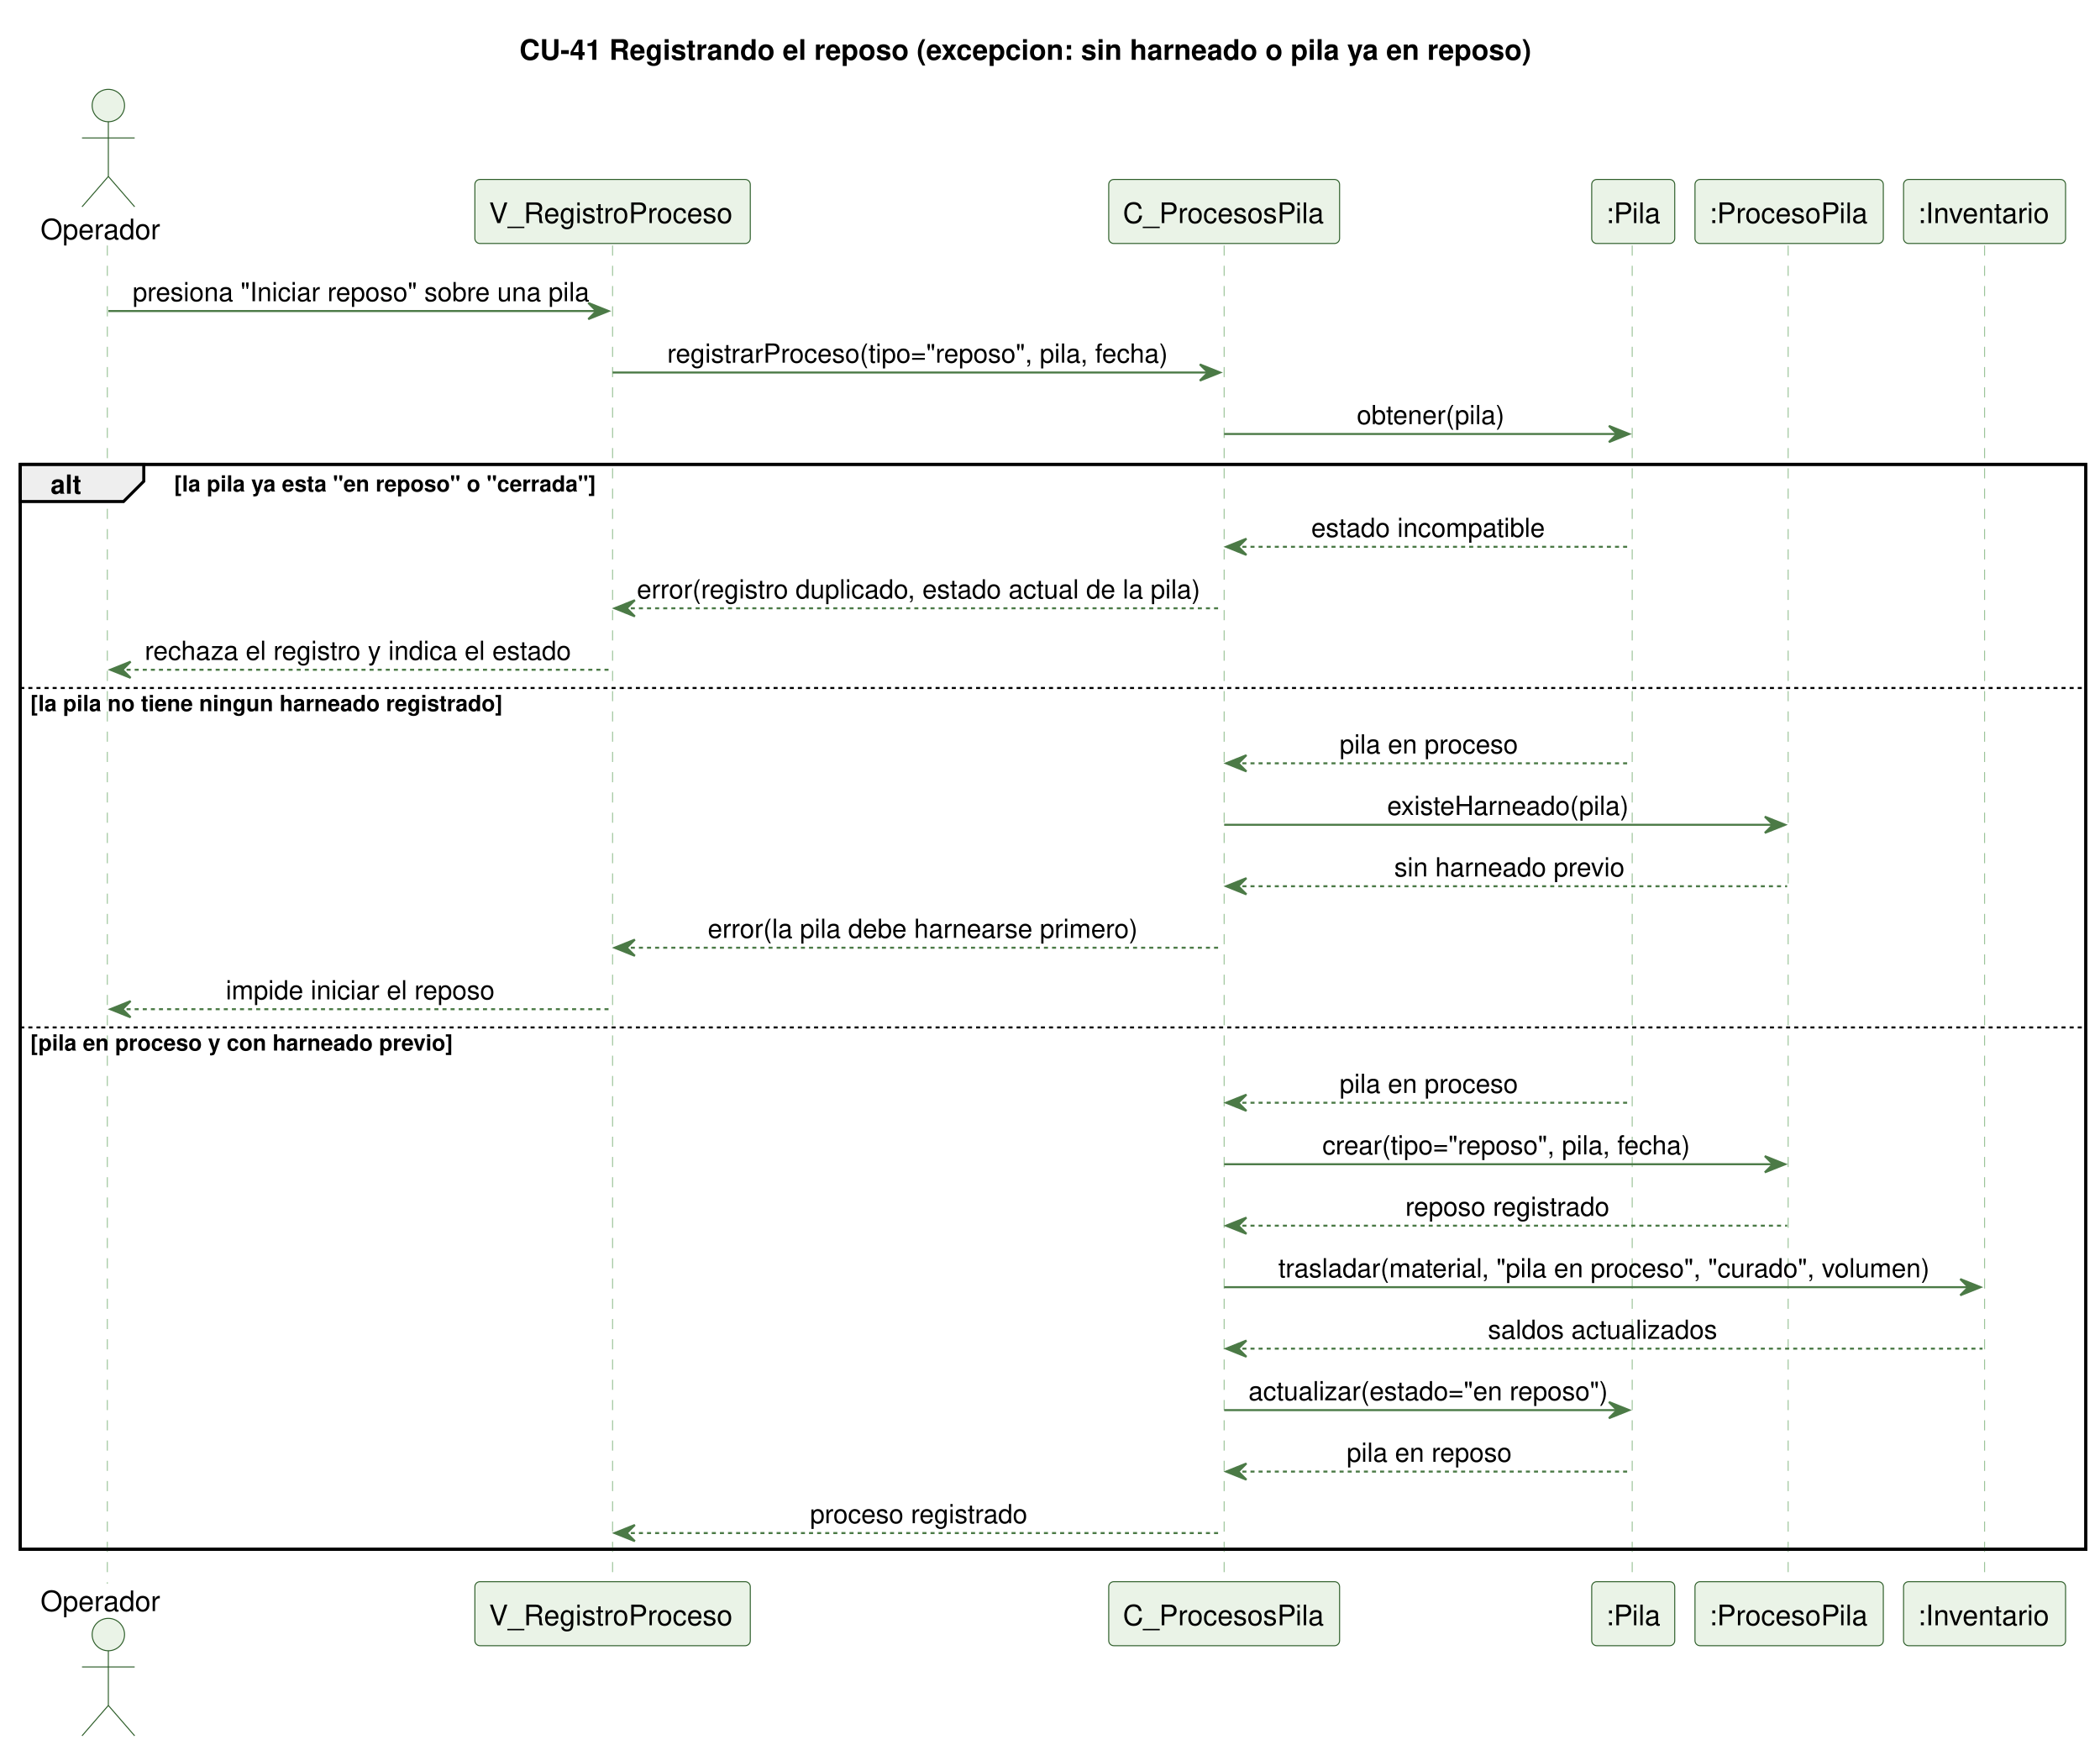
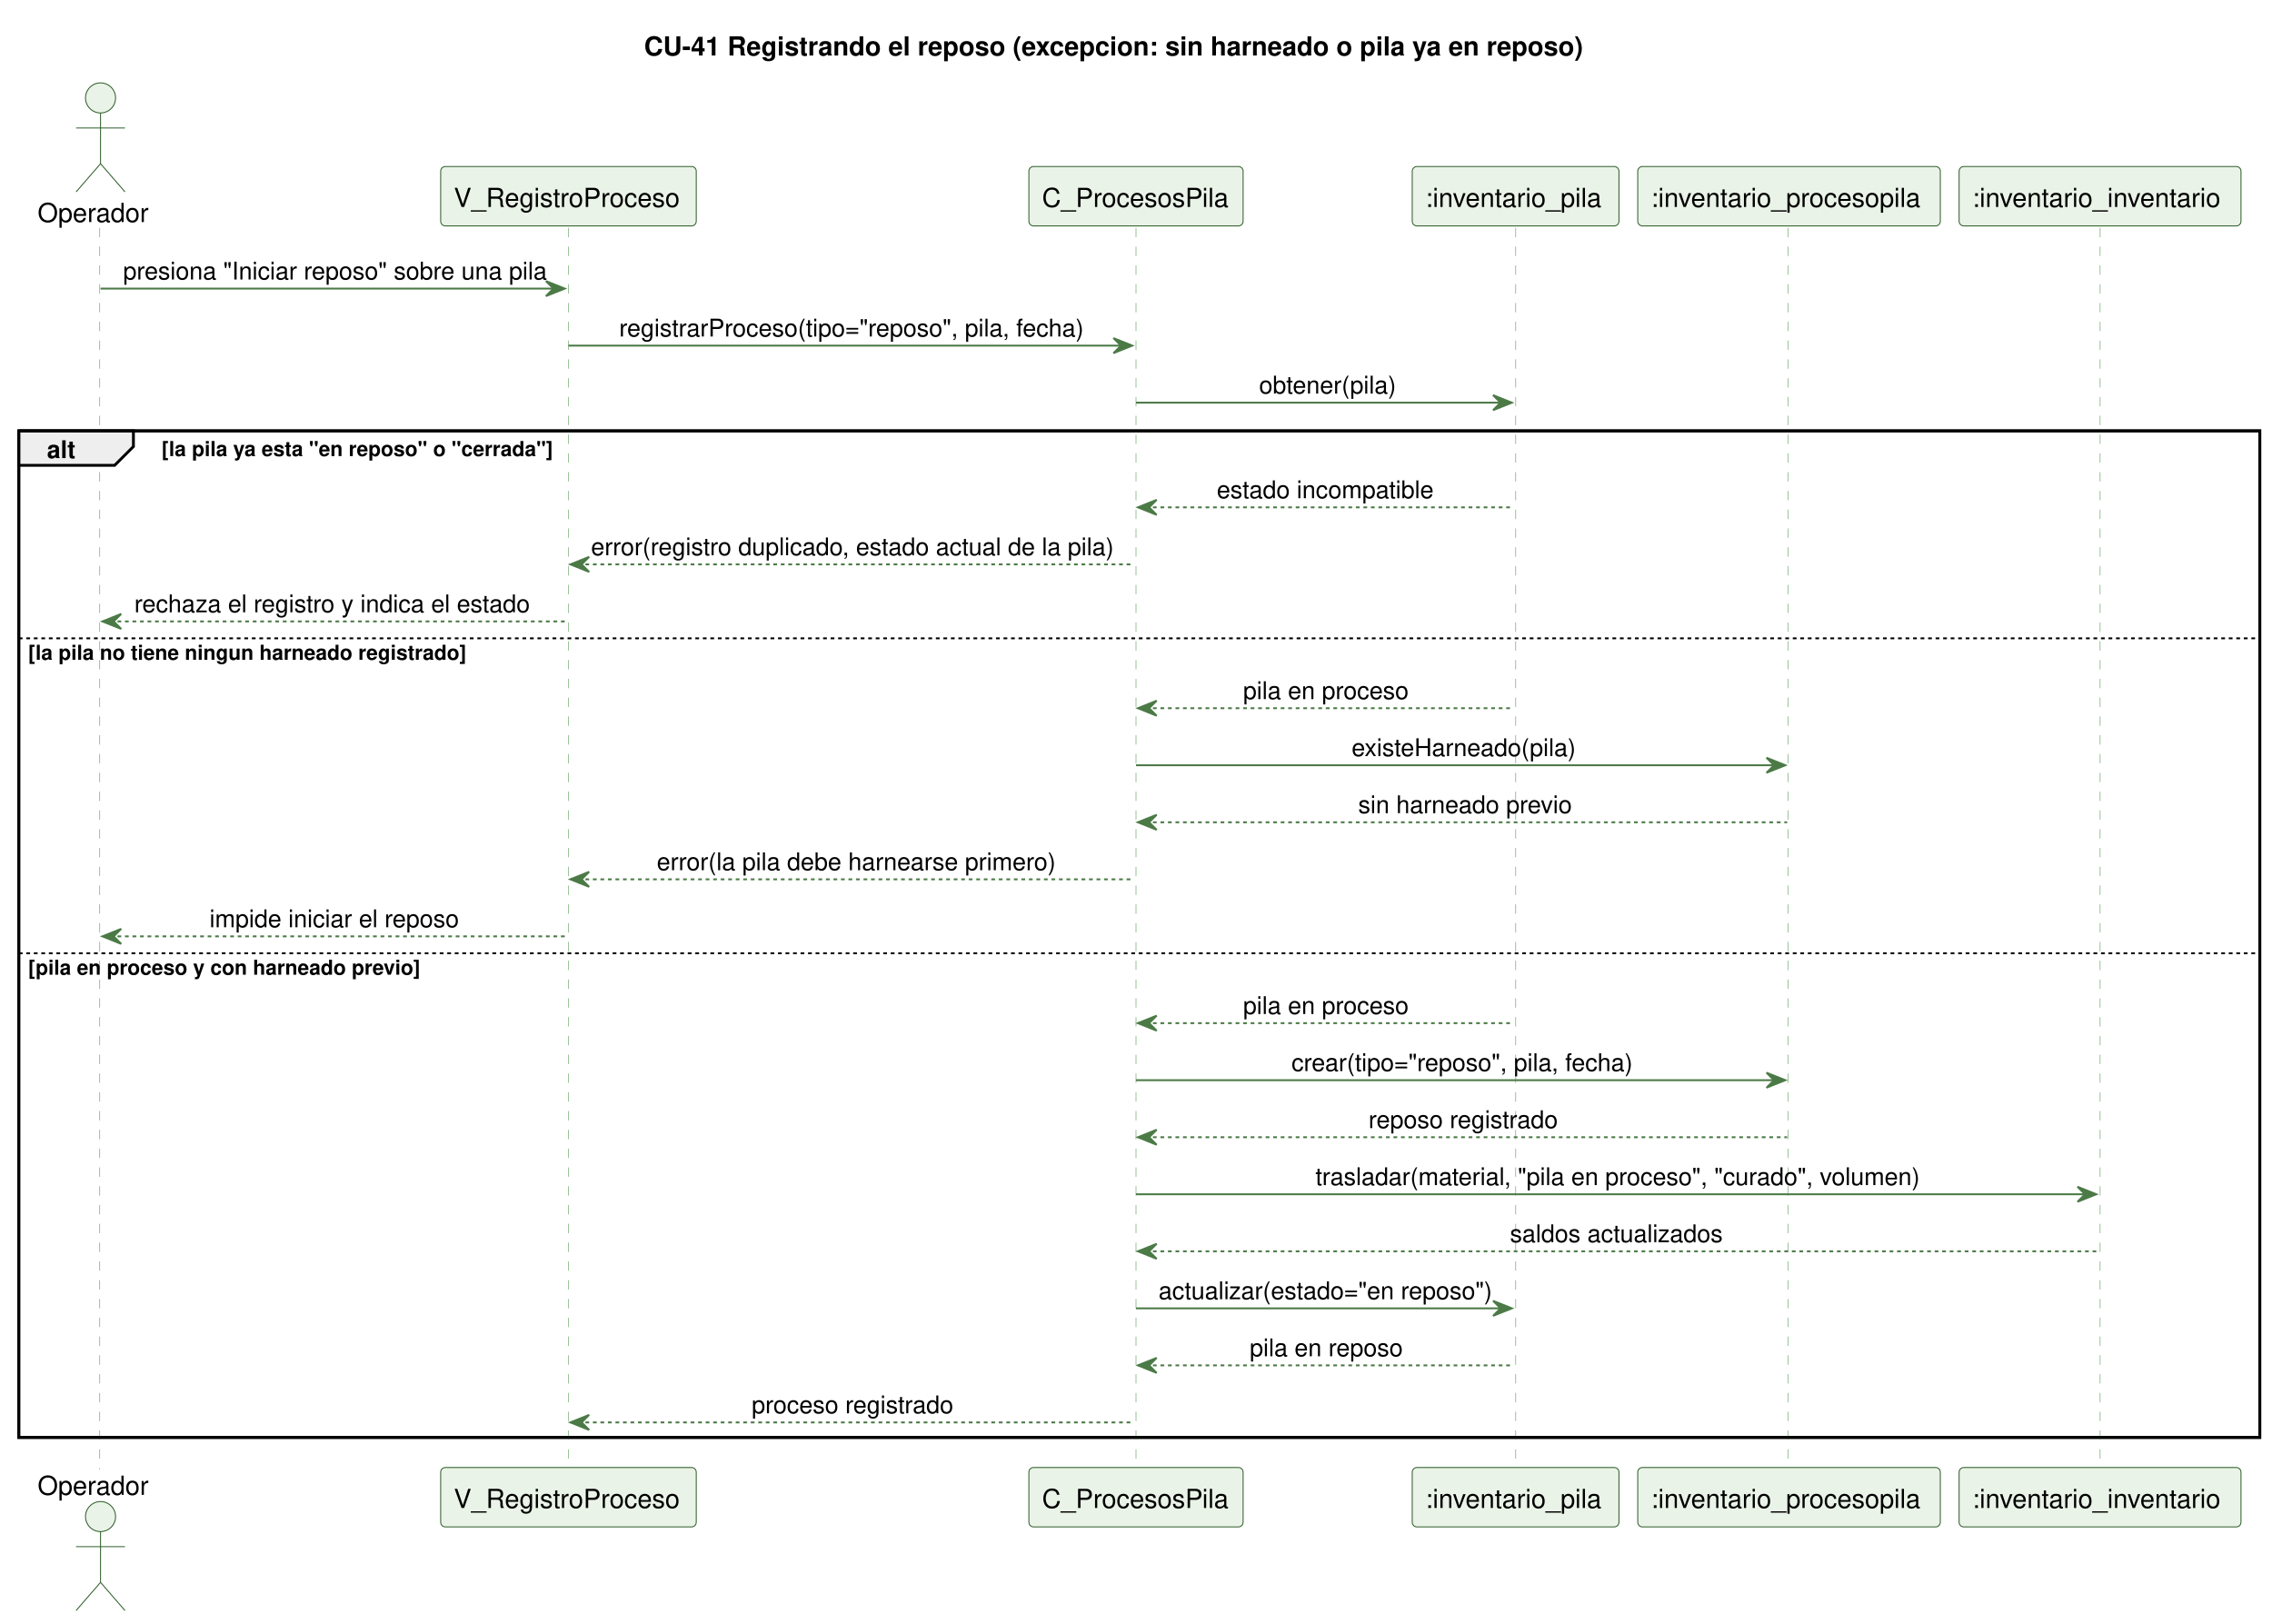
- <svg xmlns="http://www.w3.org/2000/svg" contentStyleType="text/css" height="864px" preserveAspectRatio="none" style="width:1037px;height:864px;background:#FFFFFF;" version="1.1" viewBox="0 0 1037 864" width="1037px" zoomAndPan="magnify">
+ <svg xmlns="http://www.w3.org/2000/svg" contentStyleType="text/css" height="864px" preserveAspectRatio="none" style="width:1209px;height:864px;background:#FFFFFF;" version="1.1" viewBox="0 0 1209 864" width="1209px" zoomAndPan="magnify">
  <defs />
  <g>
-     <text fill="#000000" font-family="Helvetica" font-size="14" font-weight="bold" lengthAdjust="spacing" textLength="526" x="256.5" y="29.533">CU-41 Registrando el reposo (excepcion: sin harneado o pila ya en reposo)</text>
-     <rect fill="none" height="535.648" style="stroke:#000000;stroke-width:1.5;" width="1020" x="10" y="229.273" />
+     <text fill="#000000" font-family="Helvetica" font-size="14" font-weight="bold" lengthAdjust="spacing" textLength="526" x="342.75" y="29.533">CU-41 Registrando el reposo (excepcion: sin harneado o pila ya en reposo)</text>
+     <rect fill="none" height="535.648" style="stroke:#000000;stroke-width:1.5;" width="1192.5" x="10" y="229.273" />
    <line style="stroke:#9CC49A;stroke-width:0.5;stroke-dasharray:5.0,5.0;" x1="53" x2="53" y1="121.219" y2="781.922" />
    <line style="stroke:#9CC49A;stroke-width:0.5;stroke-dasharray:5.0,5.0;" x1="302.5" x2="302.5" y1="121.219" y2="781.922" />
    <line style="stroke:#9CC49A;stroke-width:0.5;stroke-dasharray:5.0,5.0;" x1="604.5" x2="604.5" y1="121.219" y2="781.922" />
-     <line style="stroke:#9CC49A;stroke-width:0.5;stroke-dasharray:5.0,5.0;" x1="806" x2="806" y1="121.219" y2="781.922" />
-     <line style="stroke:#9CC49A;stroke-width:0.5;stroke-dasharray:5.0,5.0;" x1="883" x2="883" y1="121.219" y2="781.922" />
-     <line style="stroke:#9CC49A;stroke-width:0.5;stroke-dasharray:5.0,5.0;" x1="980" x2="980" y1="121.219" y2="781.922" />
+     <line style="stroke:#9CC49A;stroke-width:0.5;stroke-dasharray:5.0,5.0;" x1="806.5" x2="806.5" y1="121.219" y2="781.922" />
+     <line style="stroke:#9CC49A;stroke-width:0.5;stroke-dasharray:5.0,5.0;" x1="951.5" x2="951.5" y1="121.219" y2="781.922" />
+     <line style="stroke:#9CC49A;stroke-width:0.5;stroke-dasharray:5.0,5.0;" x1="1117.5" x2="1117.5" y1="121.219" y2="781.922" />
    <text fill="#000000" font-family="Helvetica" font-size="14" lengthAdjust="spacing" textLength="61" x="20" y="118.143">Operador</text>
    <ellipse cx="53.5" cy="52.109" fill="#EAF3E7" rx="8" ry="8" style="stroke:#2E5E2A;stroke-width:0.5;" />
    <path d="M53.5,60.109 L53.5,87.109 M40.5,68.109 L66.5,68.109 M53.5,87.109 L40.5,102.109 M53.5,87.109 L66.5,102.109 " fill="none" style="stroke:#2E5E2A;stroke-width:0.5;" />
    <text fill="#000000" font-family="Helvetica" font-size="14" lengthAdjust="spacing" textLength="61" x="20" y="795.455">Operador</text>
    <ellipse cx="53.5" cy="807.031" fill="#EAF3E7" rx="8" ry="8" style="stroke:#2E5E2A;stroke-width:0.5;" />
    <path d="M53.5,815.031 L53.5,842.031 M40.5,823.031 L66.5,823.031 M53.5,842.031 L40.5,857.031 M53.5,842.031 L66.5,857.031 " fill="none" style="stroke:#2E5E2A;stroke-width:0.5;" />
    <rect fill="#EAF3E7" height="31.609" rx="2.5" ry="2.5" style="stroke:#2E5E2A;stroke-width:0.5;" width="136" x="234.5" y="88.609" />
    <text fill="#000000" font-family="Helvetica" font-size="14" lengthAdjust="spacing" textLength="122" x="241.5" y="110.143">V_RegistroProceso</text>
    <rect fill="#EAF3E7" height="31.609" rx="2.5" ry="2.5" style="stroke:#2E5E2A;stroke-width:0.5;" width="136" x="234.5" y="780.922" />
    <text fill="#000000" font-family="Helvetica" font-size="14" lengthAdjust="spacing" textLength="122" x="241.5" y="802.455">V_RegistroProceso</text>
    <rect fill="#EAF3E7" height="31.609" rx="2.5" ry="2.5" style="stroke:#2E5E2A;stroke-width:0.5;" width="114" x="547.5" y="88.609" />
    <text fill="#000000" font-family="Helvetica" font-size="14" lengthAdjust="spacing" textLength="100" x="554.5" y="110.143">C_ProcesosPila</text>
    <rect fill="#EAF3E7" height="31.609" rx="2.5" ry="2.5" style="stroke:#2E5E2A;stroke-width:0.5;" width="114" x="547.5" y="780.922" />
    <text fill="#000000" font-family="Helvetica" font-size="14" lengthAdjust="spacing" textLength="100" x="554.5" y="802.455">C_ProcesosPila</text>
-     <rect fill="#EAF3E7" height="31.609" rx="2.5" ry="2.5" style="stroke:#2E5E2A;stroke-width:0.5;" width="41" x="786" y="88.609" />
-     <text fill="#000000" font-family="Helvetica" font-size="14" lengthAdjust="spacing" textLength="27" x="793" y="110.143">:Pila</text>
-     <rect fill="#EAF3E7" height="31.609" rx="2.5" ry="2.5" style="stroke:#2E5E2A;stroke-width:0.5;" width="41" x="786" y="780.922" />
-     <text fill="#000000" font-family="Helvetica" font-size="14" lengthAdjust="spacing" textLength="27" x="793" y="802.455">:Pila</text>
-     <rect fill="#EAF3E7" height="31.609" rx="2.5" ry="2.5" style="stroke:#2E5E2A;stroke-width:0.5;" width="93" x="837" y="88.609" />
-     <text fill="#000000" font-family="Helvetica" font-size="14" lengthAdjust="spacing" textLength="79" x="844" y="110.143">:ProcesoPila</text>
-     <rect fill="#EAF3E7" height="31.609" rx="2.5" ry="2.5" style="stroke:#2E5E2A;stroke-width:0.5;" width="93" x="837" y="780.922" />
-     <text fill="#000000" font-family="Helvetica" font-size="14" lengthAdjust="spacing" textLength="79" x="844" y="802.455">:ProcesoPila</text>
-     <rect fill="#EAF3E7" height="31.609" rx="2.5" ry="2.5" style="stroke:#2E5E2A;stroke-width:0.5;" width="80" x="940" y="88.609" />
-     <text fill="#000000" font-family="Helvetica" font-size="14" lengthAdjust="spacing" textLength="66" x="947" y="110.143">:Inventario</text>
-     <rect fill="#EAF3E7" height="31.609" rx="2.5" ry="2.5" style="stroke:#2E5E2A;stroke-width:0.5;" width="80" x="940" y="780.922" />
-     <text fill="#000000" font-family="Helvetica" font-size="14" lengthAdjust="spacing" textLength="66" x="947" y="802.455">:Inventario</text>
+     <rect fill="#EAF3E7" height="31.609" rx="2.5" ry="2.5" style="stroke:#2E5E2A;stroke-width:0.5;" width="110" x="751.5" y="88.609" />
+     <text fill="#000000" font-family="Helvetica" font-size="14" lengthAdjust="spacing" textLength="96" x="758.5" y="110.143">:inventario_pila</text>
+     <rect fill="#EAF3E7" height="31.609" rx="2.5" ry="2.5" style="stroke:#2E5E2A;stroke-width:0.5;" width="110" x="751.5" y="780.922" />
+     <text fill="#000000" font-family="Helvetica" font-size="14" lengthAdjust="spacing" textLength="96" x="758.5" y="802.455">:inventario_pila</text>
+     <rect fill="#EAF3E7" height="31.609" rx="2.5" ry="2.5" style="stroke:#2E5E2A;stroke-width:0.5;" width="161" x="871.5" y="88.609" />
+     <text fill="#000000" font-family="Helvetica" font-size="14" lengthAdjust="spacing" textLength="147" x="878.5" y="110.143">:inventario_procesopila</text>
+     <rect fill="#EAF3E7" height="31.609" rx="2.5" ry="2.5" style="stroke:#2E5E2A;stroke-width:0.5;" width="161" x="871.5" y="780.922" />
+     <text fill="#000000" font-family="Helvetica" font-size="14" lengthAdjust="spacing" textLength="147" x="878.5" y="802.455">:inventario_procesopila</text>
+     <rect fill="#EAF3E7" height="31.609" rx="2.5" ry="2.5" style="stroke:#2E5E2A;stroke-width:0.5;" width="150" x="1042.5" y="88.609" />
+     <text fill="#000000" font-family="Helvetica" font-size="14" lengthAdjust="spacing" textLength="136" x="1049.5" y="110.143">:inventario_inventario</text>
+     <rect fill="#EAF3E7" height="31.609" rx="2.5" ry="2.5" style="stroke:#2E5E2A;stroke-width:0.5;" width="150" x="1042.5" y="780.922" />
+     <text fill="#000000" font-family="Helvetica" font-size="14" lengthAdjust="spacing" textLength="136" x="1049.5" y="802.455">:inventario_inventario</text>
    <polygon fill="#4B7A46" points="290.5,149.57,300.5,153.57,290.5,157.57,294.5,153.57" style="stroke:#4B7A46;stroke-width:1.0;" />
    <line style="stroke:#4B7A46;stroke-width:1.0;" x1="53.5" x2="296.5" y1="153.57" y2="153.57" />
    <text fill="#000000" font-family="Helvetica" font-size="13" lengthAdjust="spacing" textLength="225" x="65.5" y="148.714">presiona "Iniciar reposo" sobre una pila</text>
    <polygon fill="#4B7A46" points="592.5,179.922,602.5,183.922,592.5,187.922,596.5,183.922" style="stroke:#4B7A46;stroke-width:1.0;" />
    <line style="stroke:#4B7A46;stroke-width:1.0;" x1="302.5" x2="598.5" y1="183.922" y2="183.922" />
    <text fill="#000000" font-family="Helvetica" font-size="13" lengthAdjust="spacing" textLength="248" x="329.5" y="179.065">registrarProceso(tipo="reposo", pila, fecha)</text>
    <polygon fill="#4B7A46" points="794.5,210.273,804.5,214.273,794.5,218.273,798.5,214.273" style="stroke:#4B7A46;stroke-width:1.0;" />
    <line style="stroke:#4B7A46;stroke-width:1.0;" x1="604.5" x2="800.5" y1="214.273" y2="214.273" />
    <text fill="#000000" font-family="Helvetica" font-size="13" lengthAdjust="spacing" textLength="71" x="670" y="209.417">obtener(pila)</text>
    <path d="M10,229.273 L71,229.273 L71,237.625 L61,247.625 L10,247.625 L10,229.273 " fill="#EEEEEE" style="stroke:#000000;stroke-width:1.5;" />
-     <rect fill="none" height="535.648" style="stroke:#000000;stroke-width:1.5;" width="1020" x="10" y="229.273" />
+     <rect fill="none" height="535.648" style="stroke:#000000;stroke-width:1.5;" width="1192.5" x="10" y="229.273" />
    <text fill="#000000" font-family="Helvetica" font-size="13" font-weight="bold" lengthAdjust="spacing" textLength="16" x="25" y="243.769">alt</text>
    <text fill="#000000" font-family="Helvetica" font-size="11" font-weight="bold" lengthAdjust="spacing" textLength="216" x="86" y="242.692">[la pila ya esta "en reposo" o "cerrada"]</text>
    <polygon fill="#4B7A46" points="615.5,265.977,605.5,269.977,615.5,273.977,611.5,269.977" style="stroke:#4B7A46;stroke-width:1.0;" />
    <line style="stroke:#4B7A46;stroke-width:1.0;stroke-dasharray:2.0,2.0;" x1="609.5" x2="805.5" y1="269.977" y2="269.977" />
    <text fill="#000000" font-family="Helvetica" font-size="13" lengthAdjust="spacing" textLength="116" x="647.5" y="265.12">estado incompatible</text>
    <polygon fill="#4B7A46" points="313.5,296.328,303.5,300.328,313.5,304.328,309.5,300.328" style="stroke:#4B7A46;stroke-width:1.0;" />
    <line style="stroke:#4B7A46;stroke-width:1.0;stroke-dasharray:2.0,2.0;" x1="307.5" x2="603.5" y1="300.328" y2="300.328" />
    <text fill="#000000" font-family="Helvetica" font-size="13" lengthAdjust="spacing" textLength="278" x="314.5" y="295.472">error(registro duplicado, estado actual de la pila)</text>
    <polygon fill="#4B7A46" points="64.5,326.68,54.5,330.68,64.5,334.68,60.5,330.68" style="stroke:#4B7A46;stroke-width:1.0;" />
    <line style="stroke:#4B7A46;stroke-width:1.0;stroke-dasharray:2.0,2.0;" x1="58.5" x2="301.5" y1="330.68" y2="330.68" />
    <text fill="#000000" font-family="Helvetica" font-size="13" lengthAdjust="spacing" textLength="213" x="71.5" y="325.823">rechaza el registro y indica el estado</text>
-     <line style="stroke:#000000;stroke-width:1.0;stroke-dasharray:2.0,2.0;" x1="10" x2="1030" y1="339.68" y2="339.68" />
+     <line style="stroke:#000000;stroke-width:1.0;stroke-dasharray:2.0,2.0;" x1="10" x2="1202.5" y1="339.68" y2="339.68" />
    <text fill="#000000" font-family="Helvetica" font-size="11" font-weight="bold" lengthAdjust="spacing" textLength="244" x="15" y="351.099">[la pila no tiene ningun harneado registrado]</text>
    <polygon fill="#4B7A46" points="615.5,372.867,605.5,376.867,615.5,380.867,611.5,376.867" style="stroke:#4B7A46;stroke-width:1.0;" />
    <line style="stroke:#4B7A46;stroke-width:1.0;stroke-dasharray:2.0,2.0;" x1="609.5" x2="805.5" y1="376.867" y2="376.867" />
    <text fill="#000000" font-family="Helvetica" font-size="13" lengthAdjust="spacing" textLength="88" x="661.5" y="372.011">pila en proceso</text>
-     <polygon fill="#4B7A46" points="871.5,403.219,881.5,407.219,871.5,411.219,875.5,407.219" style="stroke:#4B7A46;stroke-width:1.0;" />
-     <line style="stroke:#4B7A46;stroke-width:1.0;" x1="604.5" x2="877.5" y1="407.219" y2="407.219" />
-     <text fill="#000000" font-family="Helvetica" font-size="13" lengthAdjust="spacing" textLength="118" x="685" y="402.362">existeHarneado(pila)</text>
+     <polygon fill="#4B7A46" points="940,403.219,950,407.219,940,411.219,944,407.219" style="stroke:#4B7A46;stroke-width:1.0;" />
+     <line style="stroke:#4B7A46;stroke-width:1.0;" x1="604.5" x2="946" y1="407.219" y2="407.219" />
+     <text fill="#000000" font-family="Helvetica" font-size="13" lengthAdjust="spacing" textLength="118" x="719.25" y="402.362">existeHarneado(pila)</text>
    <polygon fill="#4B7A46" points="615.5,433.57,605.5,437.57,615.5,441.57,611.5,437.57" style="stroke:#4B7A46;stroke-width:1.0;" />
-     <line style="stroke:#4B7A46;stroke-width:1.0;stroke-dasharray:2.0,2.0;" x1="609.5" x2="882.5" y1="437.57" y2="437.57" />
-     <text fill="#000000" font-family="Helvetica" font-size="13" lengthAdjust="spacing" textLength="111" x="688.5" y="432.714">sin harneado previo</text>
+     <line style="stroke:#4B7A46;stroke-width:1.0;stroke-dasharray:2.0,2.0;" x1="609.5" x2="951" y1="437.57" y2="437.57" />
+     <text fill="#000000" font-family="Helvetica" font-size="13" lengthAdjust="spacing" textLength="111" x="722.75" y="432.714">sin harneado previo</text>
    <polygon fill="#4B7A46" points="313.5,463.922,303.5,467.922,313.5,471.922,309.5,467.922" style="stroke:#4B7A46;stroke-width:1.0;" />
    <line style="stroke:#4B7A46;stroke-width:1.0;stroke-dasharray:2.0,2.0;" x1="307.5" x2="603.5" y1="467.922" y2="467.922" />
    <text fill="#000000" font-family="Helvetica" font-size="13" lengthAdjust="spacing" textLength="208" x="349.5" y="463.065">error(la pila debe harnearse primero)</text>
    <polygon fill="#4B7A46" points="64.5,494.273,54.5,498.273,64.5,502.273,60.5,498.273" style="stroke:#4B7A46;stroke-width:1.0;" />
    <line style="stroke:#4B7A46;stroke-width:1.0;stroke-dasharray:2.0,2.0;" x1="58.5" x2="301.5" y1="498.273" y2="498.273" />
    <text fill="#000000" font-family="Helvetica" font-size="13" lengthAdjust="spacing" textLength="133" x="111.5" y="493.417">impide iniciar el reposo</text>
-     <line style="stroke:#000000;stroke-width:1.0;stroke-dasharray:2.0,2.0;" x1="10" x2="1030" y1="507.273" y2="507.273" />
+     <line style="stroke:#000000;stroke-width:1.0;stroke-dasharray:2.0,2.0;" x1="10" x2="1202.5" y1="507.273" y2="507.273" />
    <text fill="#000000" font-family="Helvetica" font-size="11" font-weight="bold" lengthAdjust="spacing" textLength="218" x="15" y="518.692">[pila en proceso y con harneado previo]</text>
    <polygon fill="#4B7A46" points="615.5,540.461,605.5,544.461,615.5,548.461,611.5,544.461" style="stroke:#4B7A46;stroke-width:1.0;" />
    <line style="stroke:#4B7A46;stroke-width:1.0;stroke-dasharray:2.0,2.0;" x1="609.5" x2="805.5" y1="544.461" y2="544.461" />
    <text fill="#000000" font-family="Helvetica" font-size="13" lengthAdjust="spacing" textLength="88" x="661.5" y="539.605">pila en proceso</text>
-     <polygon fill="#4B7A46" points="871.5,570.812,881.5,574.812,871.5,578.812,875.5,574.812" style="stroke:#4B7A46;stroke-width:1.0;" />
-     <line style="stroke:#4B7A46;stroke-width:1.0;" x1="604.5" x2="877.5" y1="574.812" y2="574.812" />
-     <text fill="#000000" font-family="Helvetica" font-size="13" lengthAdjust="spacing" textLength="182" x="653" y="569.956">crear(tipo="reposo", pila, fecha)</text>
+     <polygon fill="#4B7A46" points="940,570.812,950,574.812,940,578.812,944,574.812" style="stroke:#4B7A46;stroke-width:1.0;" />
+     <line style="stroke:#4B7A46;stroke-width:1.0;" x1="604.5" x2="946" y1="574.812" y2="574.812" />
+     <text fill="#000000" font-family="Helvetica" font-size="13" lengthAdjust="spacing" textLength="182" x="687.25" y="569.956">crear(tipo="reposo", pila, fecha)</text>
    <polygon fill="#4B7A46" points="615.5,601.164,605.5,605.164,615.5,609.164,611.5,605.164" style="stroke:#4B7A46;stroke-width:1.0;" />
-     <line style="stroke:#4B7A46;stroke-width:1.0;stroke-dasharray:2.0,2.0;" x1="609.5" x2="882.5" y1="605.164" y2="605.164" />
-     <text fill="#000000" font-family="Helvetica" font-size="13" lengthAdjust="spacing" textLength="100" x="694" y="600.308">reposo registrado</text>
-     <polygon fill="#4B7A46" points="968,631.516,978,635.516,968,639.516,972,635.516" style="stroke:#4B7A46;stroke-width:1.0;" />
-     <line style="stroke:#4B7A46;stroke-width:1.0;" x1="604.5" x2="974" y1="635.516" y2="635.516" />
-     <text fill="#000000" font-family="Helvetica" font-size="13" lengthAdjust="spacing" textLength="322" x="631.25" y="630.659">trasladar(material, "pila en proceso", "curado", volumen)</text>
+     <line style="stroke:#4B7A46;stroke-width:1.0;stroke-dasharray:2.0,2.0;" x1="609.5" x2="951" y1="605.164" y2="605.164" />
+     <text fill="#000000" font-family="Helvetica" font-size="13" lengthAdjust="spacing" textLength="100" x="728.25" y="600.308">reposo registrado</text>
+     <polygon fill="#4B7A46" points="1105.5,631.516,1115.5,635.516,1105.5,639.516,1109.5,635.516" style="stroke:#4B7A46;stroke-width:1.0;" />
+     <line style="stroke:#4B7A46;stroke-width:1.0;" x1="604.5" x2="1111.5" y1="635.516" y2="635.516" />
+     <text fill="#000000" font-family="Helvetica" font-size="13" lengthAdjust="spacing" textLength="322" x="700" y="630.659">trasladar(material, "pila en proceso", "curado", volumen)</text>
    <polygon fill="#4B7A46" points="615.5,661.867,605.5,665.867,615.5,669.867,611.5,665.867" style="stroke:#4B7A46;stroke-width:1.0;" />
-     <line style="stroke:#4B7A46;stroke-width:1.0;stroke-dasharray:2.0,2.0;" x1="609.5" x2="979" y1="665.867" y2="665.867" />
-     <text fill="#000000" font-family="Helvetica" font-size="13" lengthAdjust="spacing" textLength="115" x="734.75" y="661.011">saldos actualizados</text>
+     <line style="stroke:#4B7A46;stroke-width:1.0;stroke-dasharray:2.0,2.0;" x1="609.5" x2="1116.5" y1="665.867" y2="665.867" />
+     <text fill="#000000" font-family="Helvetica" font-size="13" lengthAdjust="spacing" textLength="115" x="803.5" y="661.011">saldos actualizados</text>
    <polygon fill="#4B7A46" points="794.5,692.219,804.5,696.219,794.5,700.219,798.5,696.219" style="stroke:#4B7A46;stroke-width:1.0;" />
    <line style="stroke:#4B7A46;stroke-width:1.0;" x1="604.5" x2="800.5" y1="696.219" y2="696.219" />
    <text fill="#000000" font-family="Helvetica" font-size="13" lengthAdjust="spacing" textLength="178" x="616.5" y="691.362">actualizar(estado="en reposo")</text>
    <polygon fill="#4B7A46" points="615.5,722.57,605.5,726.57,615.5,730.57,611.5,726.57" style="stroke:#4B7A46;stroke-width:1.0;" />
    <line style="stroke:#4B7A46;stroke-width:1.0;stroke-dasharray:2.0,2.0;" x1="609.5" x2="805.5" y1="726.57" y2="726.57" />
    <text fill="#000000" font-family="Helvetica" font-size="13" lengthAdjust="spacing" textLength="81" x="665" y="721.714">pila en reposo</text>
    <polygon fill="#4B7A46" points="313.5,752.922,303.5,756.922,313.5,760.922,309.5,756.922" style="stroke:#4B7A46;stroke-width:1.0;" />
    <line style="stroke:#4B7A46;stroke-width:1.0;stroke-dasharray:2.0,2.0;" x1="307.5" x2="603.5" y1="756.922" y2="756.922" />
    <text fill="#000000" font-family="Helvetica" font-size="13" lengthAdjust="spacing" textLength="107" x="400" y="752.065">proceso registrado</text>
  </g>
</svg>
